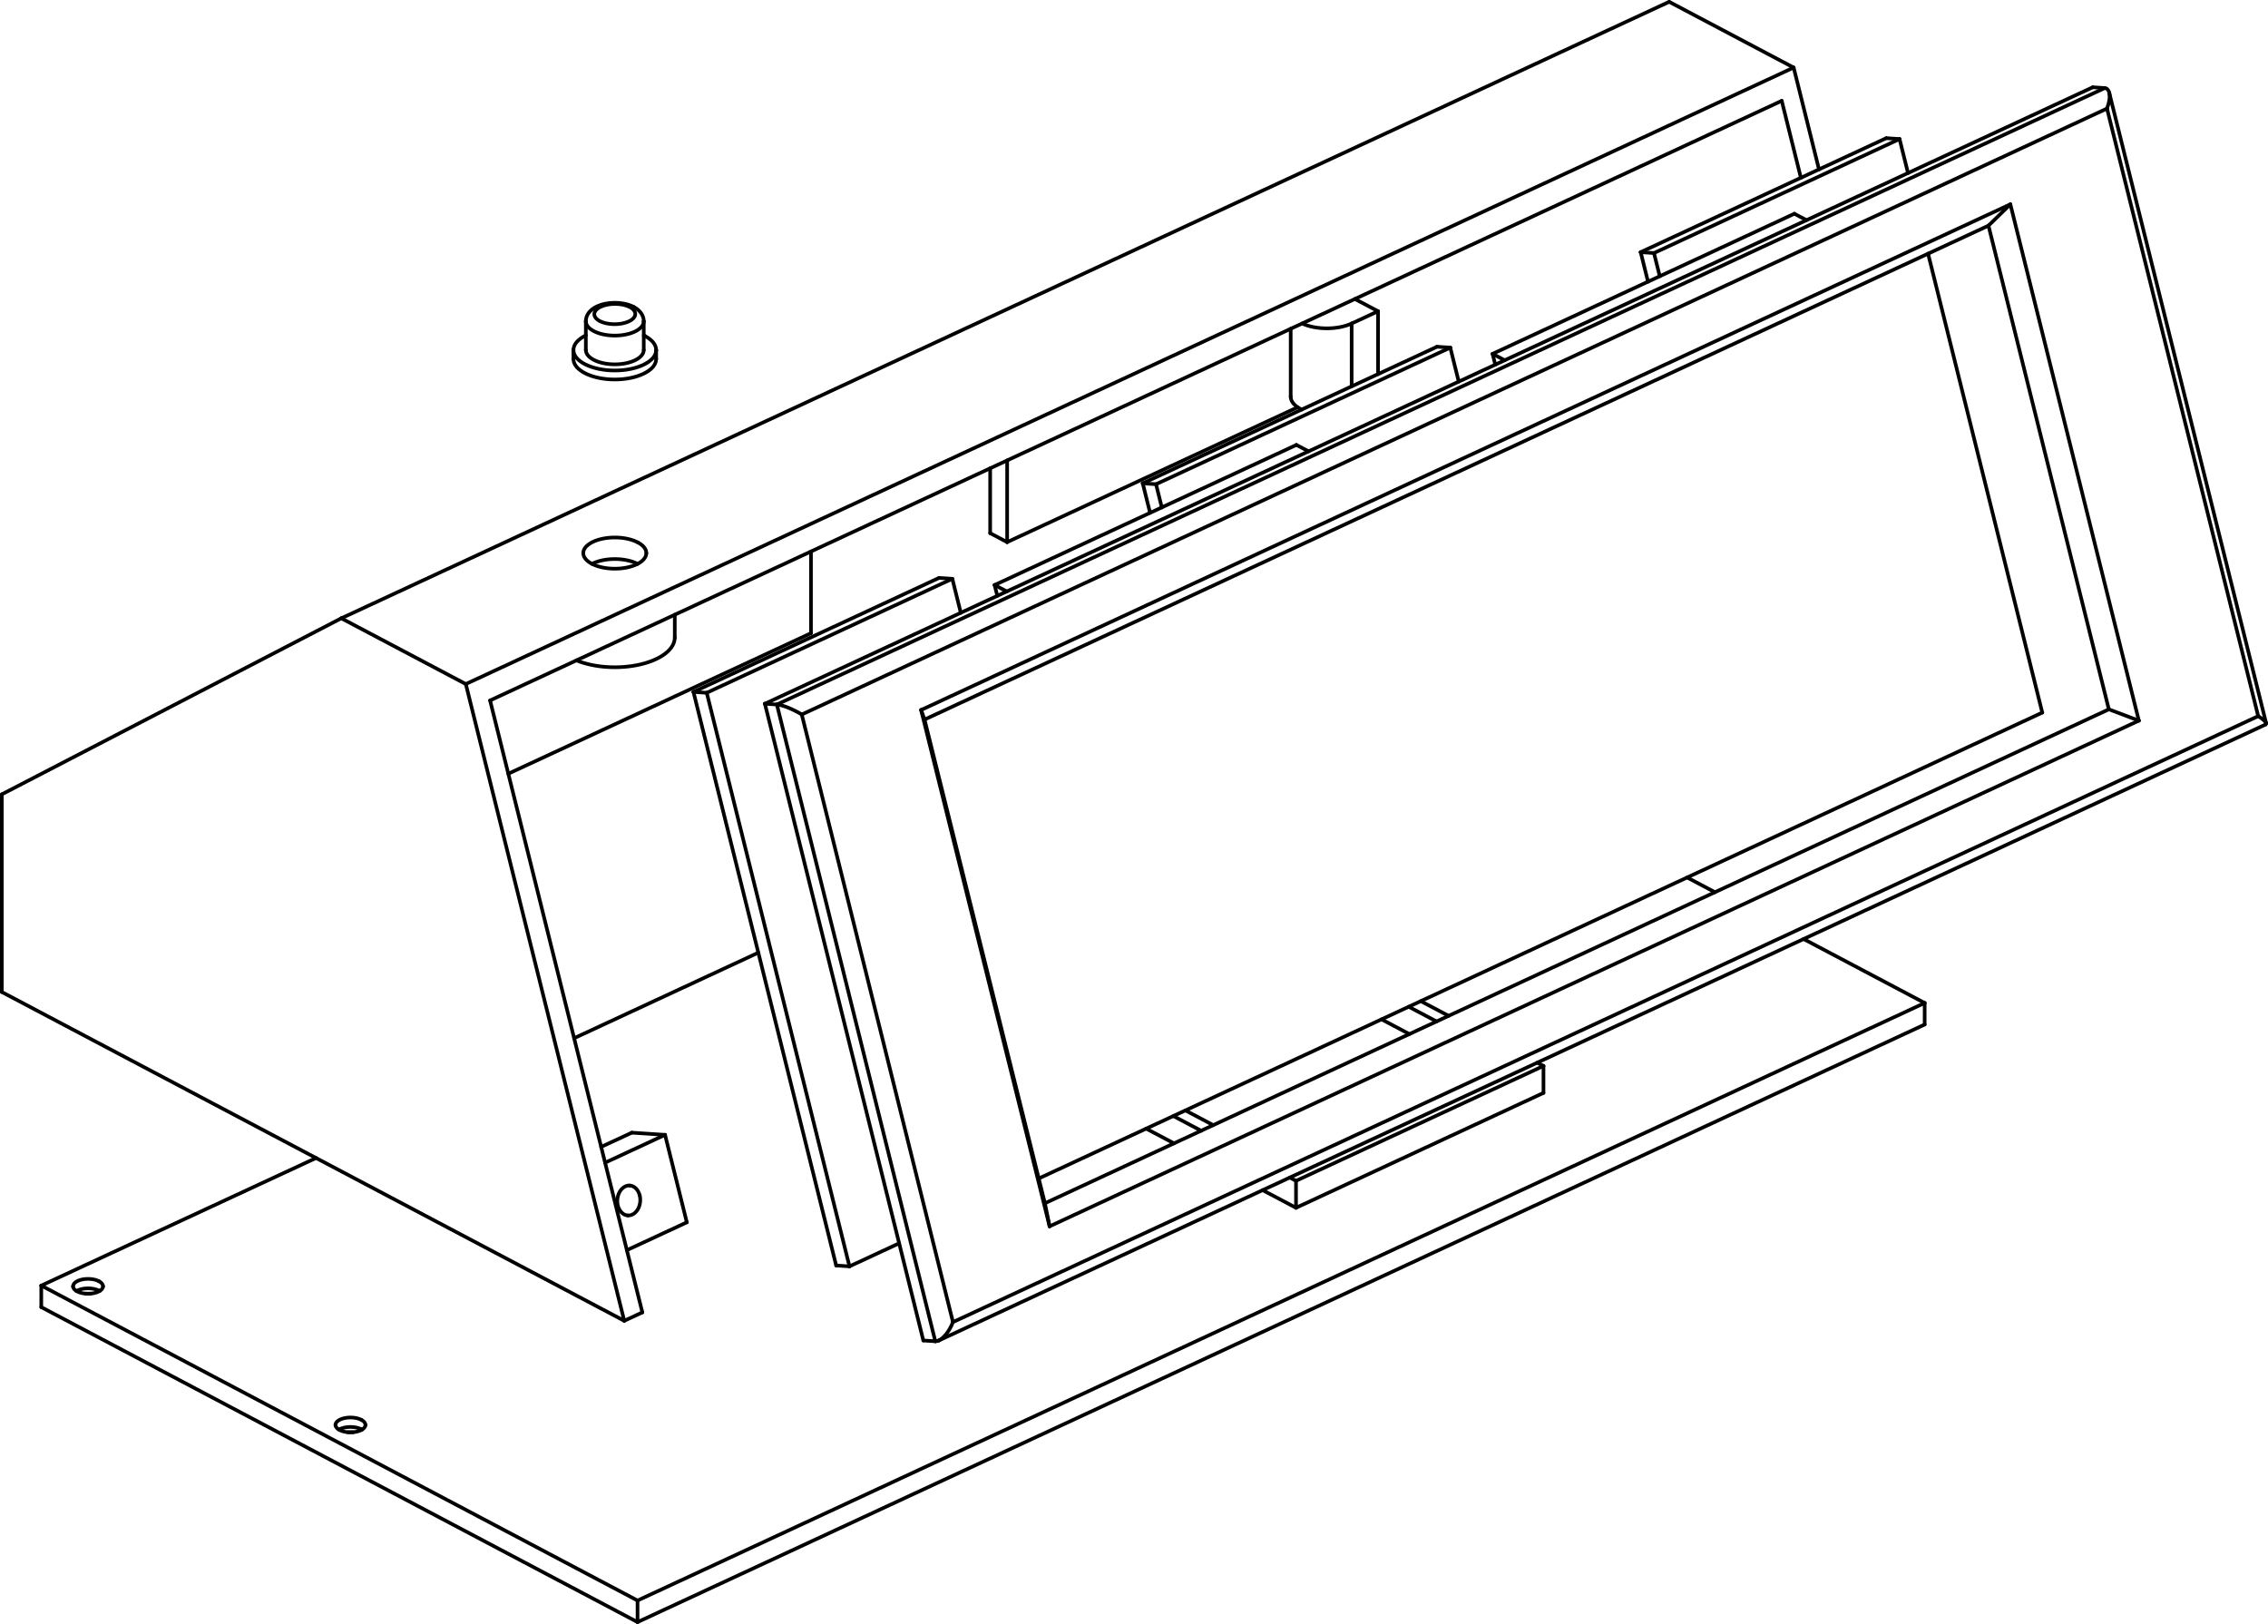
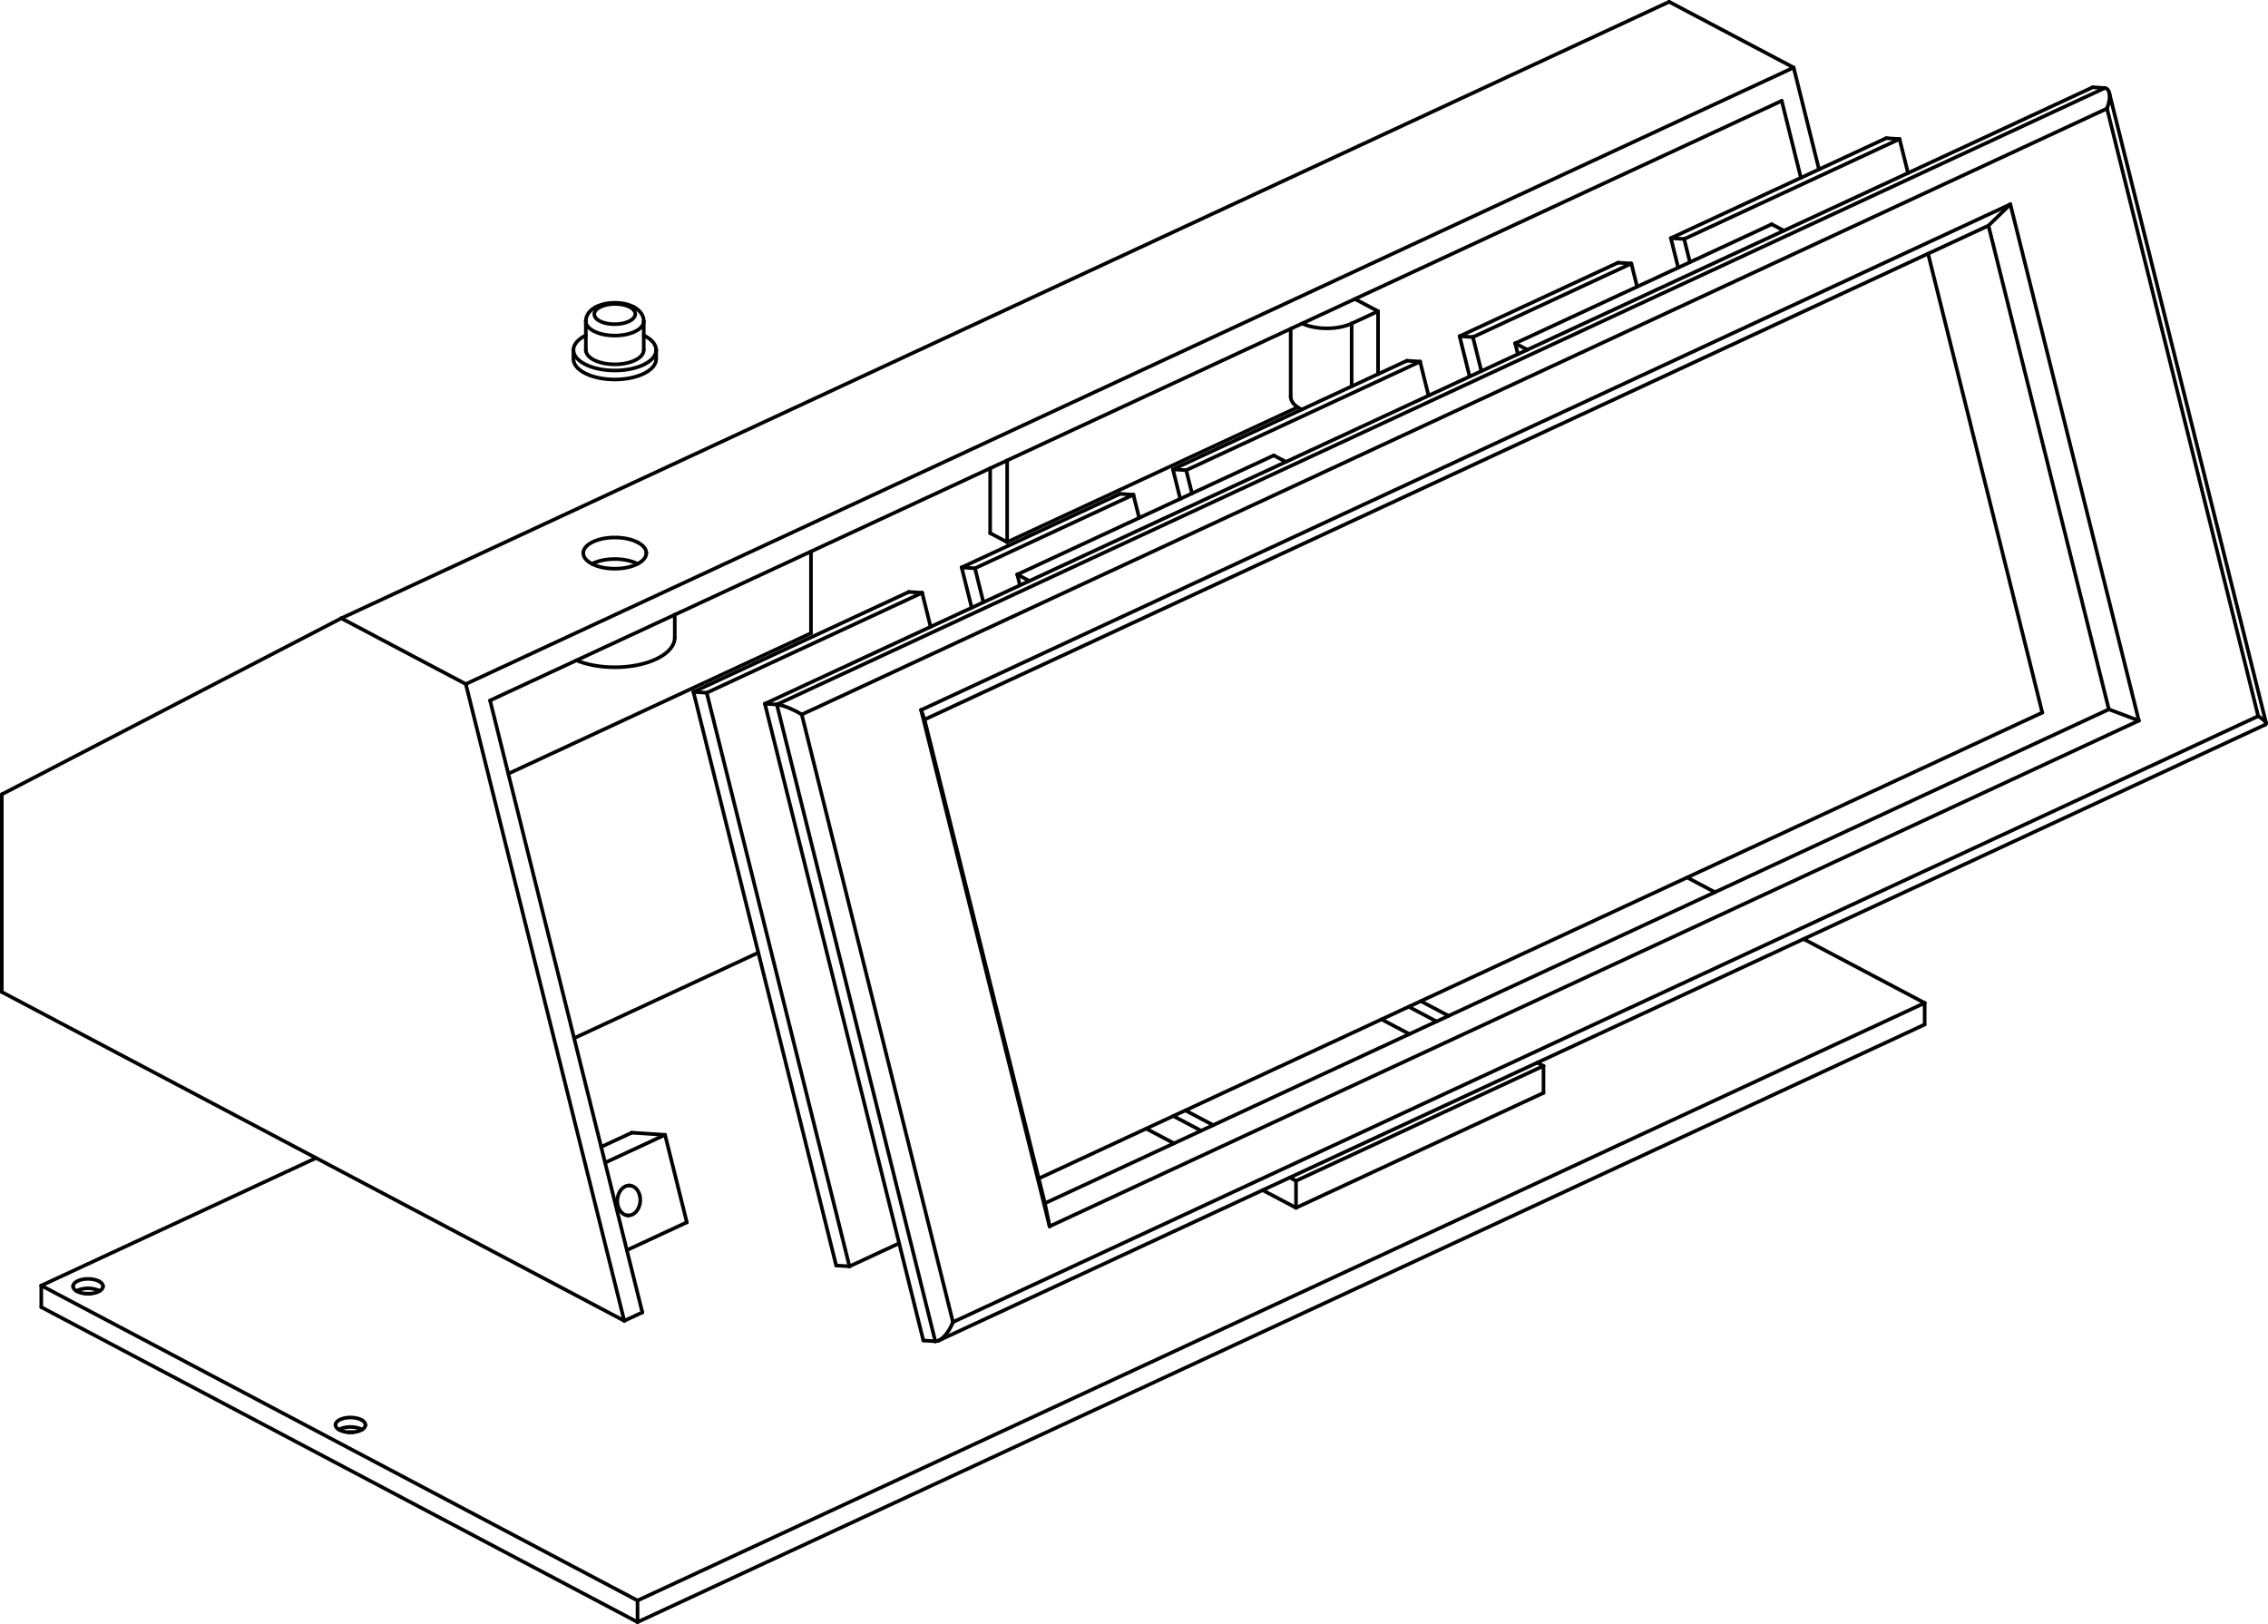
<svg xmlns="http://www.w3.org/2000/svg" width="219.305mm" height="157.013mm" viewBox="-110.882 -81.99 219.305 157.013" version="1.1">
  <g transform="scale(1,-1)" stroke-linecap="round">
    <g fill="none" stroke="rgb(0,0,0)" stroke-width="0.35" id="visible">
      <line x1="-21.599" y1="-47.62" x2="-20.442" y2="-47.696" />
      <line x1="-21.599" y1="-47.62" x2="-36.921" y2="13.947" />
      <line x1="-36.921" y1="13.947" x2="-35.764" y2="13.871" />
      <path d="M -20.442,-47.696 Q -20.29,-47.705 -20.108,-47.622" />
      <path d="M -20.108,-47.622 Q -20.056,-47.594 -20.004,-47.567 Q -19.95,-47.532 -19.897,-47.497 Q -19.843,-47.455 -19.788,-47.414 Q -19.734,-47.365 -19.679,-47.317 Q -19.625,-47.263 -19.57,-47.208 Q -19.516,-47.148 -19.462,-47.088 Q -19.409,-47.022 -19.356,-46.957 Q -19.304,-46.886 -19.253,-46.816 Q -19.203,-46.742 -19.153,-46.667 Q -19.105,-46.589 -19.058,-46.511 Q -18.966,-46.351 -18.883,-46.183 Q -18.803,-46.014 -18.735,-45.841" />
      <path d="M -35.764,13.871 Q -35.706,13.865 -35.647,13.858 Q -35.58,13.846 -35.513,13.834 Q -35.439,13.817 -35.365,13.799 Q -35.284,13.777 -35.203,13.754 Q -35.116,13.727 -35.03,13.699 Q -34.939,13.667 -34.848,13.635 Q -34.754,13.598 -34.659,13.562 Q -34.563,13.522 -34.466,13.482 Q -34.271,13.397 -34.078,13.303 Q -33.885,13.208 -33.701,13.108 Q -33.612,13.057 -33.523,13.007 Q -33.439,12.956 -33.355,12.906" />
      <line x1="-36.921" y1="13.947" x2="91.477" y2="73.553" />
      <line x1="91.477" y1="73.553" x2="92.634" y2="73.477" />
      <path d="M 108.183,11.934 Q 108.265,11.973 108.244,12.06" />
      <path d="M 108.244,12.06 C 108.237,12.083 108.227,12.106 108.213,12.132 C 108.204,12.145 108.195,12.159 108.187,12.172 C 108.166,12.2 108.141,12.23 108.113,12.26 C 108.083,12.292 108.049,12.324 108.012,12.358 C 107.879,12.477 107.694,12.611 107.475,12.748" />
      <path d="M 95.935,12.312 L -9.391,-36.582" />
      <path d="M 83.511,62.236 L 95.935,12.312" />
      <path d="M -21.815,13.342 L 83.511,62.236" />
      <path d="M -9.391,-36.582 L -21.815,13.342" />
      <path d="M 92.634,73.477 C 92.847,73.463 93.002,73.305 93.069,73.034" />
      <path d="M 93.069,73.034 C 93.082,72.98 93.092,72.923 93.099,72.863 C 93.101,72.831 93.104,72.8 93.106,72.769 C 93.109,72.703 93.108,72.635 93.105,72.565 C 93.101,72.494 93.093,72.42 93.084,72.345 C 93.046,72.079 92.967,71.786 92.855,71.495" />
-       <line x1="62.623" y1="61.325" x2="63.799" y2="60.704" />
-       <line x1="33.442" y1="47.778" x2="34.617" y2="47.157" />
-       <line x1="62.623" y1="61.325" x2="33.442" y2="47.778" />
-       <line x1="14.474" y1="38.973" x2="15.649" y2="38.352" />
-       <line x1="-14.708" y1="25.426" x2="-13.532" y2="24.805" />
-       <line x1="14.474" y1="38.973" x2="-14.708" y2="25.426" />
+       <line x1="60.435" y1="60.309" x2="61.61" y2="59.688" />
+       <line x1="35.63" y1="48.794" x2="36.806" y2="48.173" />
+       <line x1="60.435" y1="60.309" x2="35.63" y2="48.794" />
+       <line x1="35.891" y1="47.748" x2="35.63" y2="48.794" />
+       <line x1="12.285" y1="37.957" x2="13.461" y2="37.336" />
+       <line x1="-12.519" y1="26.442" x2="-11.343" y2="25.821" />
+       <line x1="12.285" y1="37.957" x2="-12.519" y2="26.442" />
+       <line x1="-12.259" y1="25.396" x2="-12.519" y2="26.442" />
      <path d="M -9.844,-34.352 L -9.391,-36.582" />
      <path d="M 93.033,13.406 L 95.935,12.312" />
      <path d="M 93.033,13.406 L -9.844,-34.352" />
      <path d="M 81.394,60.175 L 83.511,62.236" />
      <path d="M 81.394,60.175 L 93.033,13.406" />
      <path d="M -21.483,12.417 L 81.394,60.175" />
      <path d="M -21.483,12.417 L -21.815,13.342" />
      <path d="M -9.844,-34.352 L -21.483,12.417" />
-       <line x1="33.702" y1="46.732" x2="33.442" y2="47.778" />
-       <line x1="-14.447" y1="24.38" x2="-14.708" y2="25.426" />
      <line x1="-30.028" y1="-40.368" x2="-28.742" y2="-40.453" />
      <line x1="-28.742" y1="-40.453" x2="-42.544" y2="15.005" />
      <line x1="-43.829" y1="15.089" x2="-42.544" y2="15.005" />
      <line x1="-30.028" y1="-40.368" x2="-43.829" y2="15.089" />
      <line x1="-28.742" y1="-40.453" x2="-23.938" y2="-38.222" />
      <line x1="-10.44" y1="-31.956" x2="86.597" y2="13.091" />
-       <line x1="-42.544" y1="15.005" x2="-18.797" y2="26.028" />
-       <line x1="-17.979" y1="22.74" x2="-18.797" y2="26.028" />
-       <line x1="1.458" y1="32.93" x2="0.9" y2="35.172" />
-       <line x1="0.9" y1="35.172" x2="29.352" y2="48.38" />
-       <line x1="30.17" y1="45.093" x2="29.352" y2="48.38" />
-       <line x1="49.608" y1="55.282" x2="49.05" y2="57.524" />
-       <line x1="49.05" y1="57.524" x2="72.796" y2="68.548" />
+       <line x1="-42.544" y1="15.005" x2="-21.716" y2="24.674" />
+       <line x1="-20.897" y1="21.386" x2="-21.716" y2="24.674" />
+       <line x1="-15.791" y1="23.756" x2="-16.609" y2="27.044" />
+       <line x1="-16.609" y1="27.044" x2="-1.289" y2="34.156" />
+       <line x1="-0.731" y1="31.914" x2="-1.289" y2="34.156" />
+       <line x1="4.376" y1="34.285" x2="3.818" y2="36.527" />
+       <line x1="3.818" y1="36.527" x2="26.434" y2="47.026" />
+       <line x1="27.252" y1="43.738" x2="26.434" y2="47.026" />
+       <line x1="32.359" y1="46.109" x2="31.541" y2="49.396" />
+       <line x1="31.541" y1="49.396" x2="46.861" y2="56.508" />
+       <line x1="47.419" y1="54.266" x2="46.861" y2="56.508" />
+       <line x1="52.526" y1="56.637" x2="51.968" y2="58.879" />
+       <line x1="51.968" y1="58.879" x2="72.796" y2="68.548" />
      <line x1="86.597" y1="13.091" x2="75.554" y2="57.464" />
      <line x1="73.614" y1="65.26" x2="72.796" y2="68.548" />
-       <line x1="-43.829" y1="15.089" x2="-20.083" y2="26.113" />
-       <line x1="-18.797" y1="26.028" x2="-20.083" y2="26.113" />
-       <line x1="0.325" y1="32.404" x2="-0.385" y2="35.257" />
-       <line x1="-0.385" y1="35.257" x2="28.067" y2="48.465" />
-       <line x1="48.474" y1="54.756" x2="47.764" y2="57.609" />
-       <line x1="47.764" y1="57.609" x2="71.511" y2="68.633" />
+       <line x1="-43.829" y1="15.089" x2="-23.001" y2="24.758" />
+       <line x1="-21.716" y1="24.674" x2="-23.001" y2="24.758" />
+       <line x1="-16.924" y1="23.23" x2="-17.894" y2="27.129" />
+       <line x1="-17.894" y1="27.129" x2="-2.574" y2="34.241" />
+       <line x1="3.243" y1="33.759" x2="2.533" y2="36.612" />
+       <line x1="2.533" y1="36.612" x2="25.149" y2="47.11" />
+       <line x1="31.226" y1="45.582" x2="30.255" y2="49.481" />
+       <line x1="30.255" y1="49.481" x2="45.576" y2="56.593" />
+       <line x1="51.392" y1="56.111" x2="50.682" y2="58.964" />
+       <line x1="50.682" y1="58.964" x2="71.511" y2="68.633" />
      <line x1="71.511" y1="68.633" x2="72.796" y2="68.548" />
-       <line x1="0.9" y1="35.172" x2="-0.385" y2="35.257" />
-       <line x1="29.352" y1="48.38" x2="28.067" y2="48.465" />
-       <line x1="49.05" y1="57.524" x2="47.764" y2="57.609" />
+       <line x1="-16.609" y1="27.044" x2="-17.894" y2="27.129" />
+       <line x1="-1.289" y1="34.156" x2="-2.574" y2="34.241" />
+       <line x1="3.818" y1="36.527" x2="2.533" y2="36.612" />
+       <line x1="26.434" y1="47.026" x2="25.149" y2="47.11" />
+       <line x1="31.541" y1="49.396" x2="30.255" y2="49.481" />
+       <line x1="46.861" y1="56.508" x2="45.576" y2="56.593" />
+       <line x1="51.968" y1="58.879" x2="50.682" y2="58.964" />
      <line x1="61.403" y1="72.243" x2="63.255" y2="64.8" />
      <line x1="61.403" y1="72.243" x2="-63.494" y2="14.264" />
      <line x1="-63.494" y1="14.264" x2="-48.77" y2="-44.903" />
      <line x1="-50.52" y1="-45.716" x2="-48.77" y2="-44.903" />
      <line x1="-50.52" y1="-45.716" x2="-65.842" y2="15.851" />
      <line x1="62.556" y1="75.457" x2="-65.842" y2="15.851" />
      <line x1="65.006" y1="65.613" x2="62.556" y2="75.457" />
      <line x1="-15.138" y1="30.439" x2="-13.496" y2="29.572" />
      <line x1="-13.496" y1="29.572" x2="14.595" y2="42.613" />
      <line x1="20.126" y1="53.082" x2="22.369" y2="51.897" />
      <line x1="22.369" y1="45.82" x2="22.369" y2="51.897" />
      <line x1="-110.707" y1="-13.926" x2="-50.52" y2="-45.716" />
      <line x1="-61.731" y1="7.181" x2="-32.464" y2="20.767" />
      <line x1="-65.842" y1="15.851" x2="-77.88" y2="22.209" />
      <line x1="-77.88" y1="22.209" x2="-110.707" y2="5.187" />
      <line x1="-110.707" y1="5.187" x2="-110.707" y2="-13.926" />
      <line x1="62.556" y1="75.457" x2="50.519" y2="81.815" />
      <line x1="50.519" y1="81.815" x2="-77.88" y2="22.209" />
      <path d="M -49.209,29.546 A 3.05,1.51 -4.93170248204771e-16 0,1 -54.484,28.513" />
      <path d="M -54.484,28.513 A 3.05,1.51 -4.93170248204771e-16 1,1 -48.384,28.513" />
      <path d="M -48.384,28.513 A 3.05,1.51 -4.93170248204771e-16 0,1 -49.209,29.546" />
      <line x1="-15.138" y1="36.711" x2="-15.138" y2="30.439" />
      <line x1="-13.496" y1="37.473" x2="-13.496" y2="29.572" />
      <line x1="-32.464" y1="28.668" x2="-32.464" y2="20.767" />
      <path d="M 15.024,50.713 A 3.5,1.733 -4.93170248204771e-16 0,1 19.816,50.711" />
      <line x1="19.816" y1="50.711" x2="22.369" y2="51.897" />
      <line x1="19.816" y1="44.635" x2="19.816" y2="50.711" />
      <path d="M 13.922,43.635 A 3.5,1.733 -4.93170248204771e-16 0,1 14.984,42.392" />
      <path d="M -55.145,18.139 A 5.8,2.872 -4.93170248204771e-16 0,1 -45.634,20.346" />
      <line x1="-52.372" y1="-30.428" x2="-46.575" y2="-27.737" />
      <line x1="-50.267" y1="-38.887" x2="-44.469" y2="-36.196" />
      <line x1="-44.469" y1="-36.196" x2="-46.575" y2="-27.737" />
      <path d="M -49.024,-33.592 A 1.45,1.109 -93.767 0,1 -49.986,-32.636" />
      <path d="M -49.986,-32.636 A 1.45,1.109 -93.767 0,1 -50.177,-35.53" />
      <path d="M -50.177,-35.53 A 1.45,1.109 -93.767 0,1 -49.024,-33.592" />
      <line x1="-52.752" y1="-28.901" x2="-49.788" y2="-27.525" />
      <line x1="-49.788" y1="-27.525" x2="-46.575" y2="-27.737" />
      <path d="M -49.227,27.47 A 3.05,1.51 -4.93170248204771e-16 0,1 -53.641,27.47" />
      <line x1="-49.235" y1="-74.848" x2="-49.235" y2="-72.763" />
      <line x1="-49.235" y1="-72.763" x2="-106.891" y2="-42.31" />
      <line x1="-106.891" y1="-44.395" x2="-106.891" y2="-42.31" />
      <line x1="-49.235" y1="-74.848" x2="-106.891" y2="-44.395" />
      <line x1="-49.235" y1="-74.848" x2="75.224" y2="-17.071" />
      <path d="M -76.721,-56.489 A 2.8,1.386 -4.93170248204771e-16 0,1 -77.266,-56.489" />
      <path d="M -102.095,-43.087 A 2.8,1.386 -4.93170248204771e-16 0,1 -102.64,-43.087" />
      <path d="M -101.31,-42.803 A 1.45,0.718 -4.93170248204771e-16 0,1 -103.488,-42.838" />
      <path d="M -101.248,-42.838 A 1.45,0.718 -4.93170248204771e-16 0,1 -101.31,-42.803" />
      <path d="M -101.31,-41.891 A 1.45,0.718 -4.93170248204771e-16 0,1 -103.818,-42.382" />
      <path d="M -103.818,-42.382 A 1.45,0.718 -4.93170248204771e-16 1,1 -100.918,-42.382" />
      <path d="M -100.918,-42.382 A 1.45,0.718 -4.93170248204771e-16 0,1 -101.31,-41.891" />
      <path d="M -75.936,-56.205 A 1.45,0.718 -4.93170248204771e-16 0,1 -78.113,-56.24" />
      <path d="M -75.874,-56.24 A 1.45,0.718 -4.93170248204771e-16 0,1 -75.936,-56.205" />
      <path d="M -75.936,-55.293 A 1.45,0.718 -4.93170248204771e-16 0,1 -78.444,-55.784" />
      <path d="M -78.444,-55.784 A 1.45,0.718 -4.93170248204771e-16 1,1 -75.544,-55.784" />
      <path d="M -75.544,-55.784 A 1.45,0.718 -4.93170248204771e-16 0,1 -75.936,-55.293" />
      <line x1="75.224" y1="-17.071" x2="75.224" y2="-14.986" />
      <line x1="75.224" y1="-14.986" x2="63.516" y2="-8.802" />
      <line x1="54.946" y1="-4.275" x2="52.253" y2="-2.853" />
      <line x1="-106.891" y1="-42.31" x2="-80.321" y2="-29.975" />
      <line x1="-55.367" y1="-18.391" x2="-37.555" y2="-10.122" />
      <line x1="-49.235" y1="-72.763" x2="75.224" y2="-14.986" />
      <line x1="38.365" y1="-23.681" x2="14.436" y2="-34.789" />
      <line x1="14.436" y1="-34.789" x2="11.208" y2="-33.084" />
      <line x1="2.638" y1="-28.558" x2="-0.055" y2="-27.135" />
      <line x1="25.399" y1="-17.991" x2="22.706" y2="-16.569" />
      <line x1="38.365" y1="-23.681" x2="38.365" y2="-21.074" />
      <line x1="26.5" y1="-14.808" x2="29.193" y2="-16.23" />
      <line x1="37.763" y1="-20.757" x2="38.365" y2="-21.074" />
      <line x1="14.436" y1="-32.183" x2="13.834" y2="-31.865" />
      <line x1="5.264" y1="-27.338" x2="2.571" y2="-25.916" />
      <line x1="38.365" y1="-21.074" x2="14.436" y2="-32.183" />
      <line x1="28.026" y1="-16.772" x2="25.333" y2="-15.35" />
      <line x1="6.431" y1="-26.796" x2="3.738" y2="-25.374" />
      <line x1="14.436" y1="-34.789" x2="14.436" y2="-32.183" />
      <path d="M -54.234,48.148 A 2.8,1.386 -4.93170248204771e-16 1,1 -48.634,48.148" />
      <path d="M -48.516,49.502 A 4.0,1.981 -4.93170248204771e-16 0,1 -48.634,49.562" />
      <path d="M -54.234,49.562 A 4.0,1.981 -4.93170248204771e-16 0,1 -55.434,48.148" />
      <path d="M -55.434,48.148 A 4.0,1.981 -4.93170248204771e-16 1,1 -47.434,48.148" />
      <path d="M -47.434,48.148 A 4.0,1.981 -4.93170248204771e-16 0,1 -48.516,49.502" />
      <path d="M -55.434,47.279 A 4.0,1.981 -4.93170248204771e-16 1,1 -47.434,47.279" />
      <line x1="-20.442" y1="-47.696" x2="-35.764" y2="13.871" />
      <line x1="-18.735" y1="-45.841" x2="-33.355" y2="12.906" />
      <line x1="-35.764" y1="13.871" x2="92.634" y2="73.477" />
      <line x1="-18.735" y1="-45.841" x2="107.475" y2="12.748" />
      <line x1="-33.355" y1="12.906" x2="92.855" y2="71.495" />
      <line x1="107.475" y1="12.748" x2="92.855" y2="71.495" />
      <path d="M -54.234,50.928 A 2.8,1.386 -4.93170248204771e-16 1,1 -48.634,50.928" />
      <path d="M -49.975,52.3 A 2,0.99 -4.93170248204771e-16 0,1 -52.893,50.946 A 2,0.99 -4.93170248204771e-16 0,1 -49.975,52.3" />
      <line x1="-20.108" y1="-47.622" x2="108.183" y2="11.934" />
      <line x1="108.244" y1="12.06" x2="93.069" y2="73.034" />
      <line x1="-45.634" y1="20.346" x2="-45.634" y2="22.555" />
      <line x1="13.922" y1="43.635" x2="13.922" y2="50.202" />
      <line x1="-48.634" y1="48.148" x2="-48.634" y2="50.928" />
      <line x1="-54.234" y1="48.148" x2="-54.234" y2="50.928" />
      <path d="M -49.601,52.313 C -49.874,52.455 -50.18,52.561 -50.518,52.629 C -51.11,52.749 -51.776,52.748 -52.367,52.625 C -52.919,52.51 -53.405,52.296 -53.749,51.975 C -54.049,51.698 -54.236,51.32 -54.234,50.928" />
      <path d="M -48.634,50.928 C -48.634,50.994 -48.639,51.061 -48.649,51.126 C -48.687,51.376 -48.8,51.612 -48.966,51.812 C -49.135,52.013 -49.347,52.18 -49.601,52.313" />
      <line x1="-47.434" y1="47.279" x2="-47.434" y2="48.148" />
      <line x1="-55.434" y1="47.279" x2="-55.434" y2="48.148" />
    </g>
  </g>
</svg>
